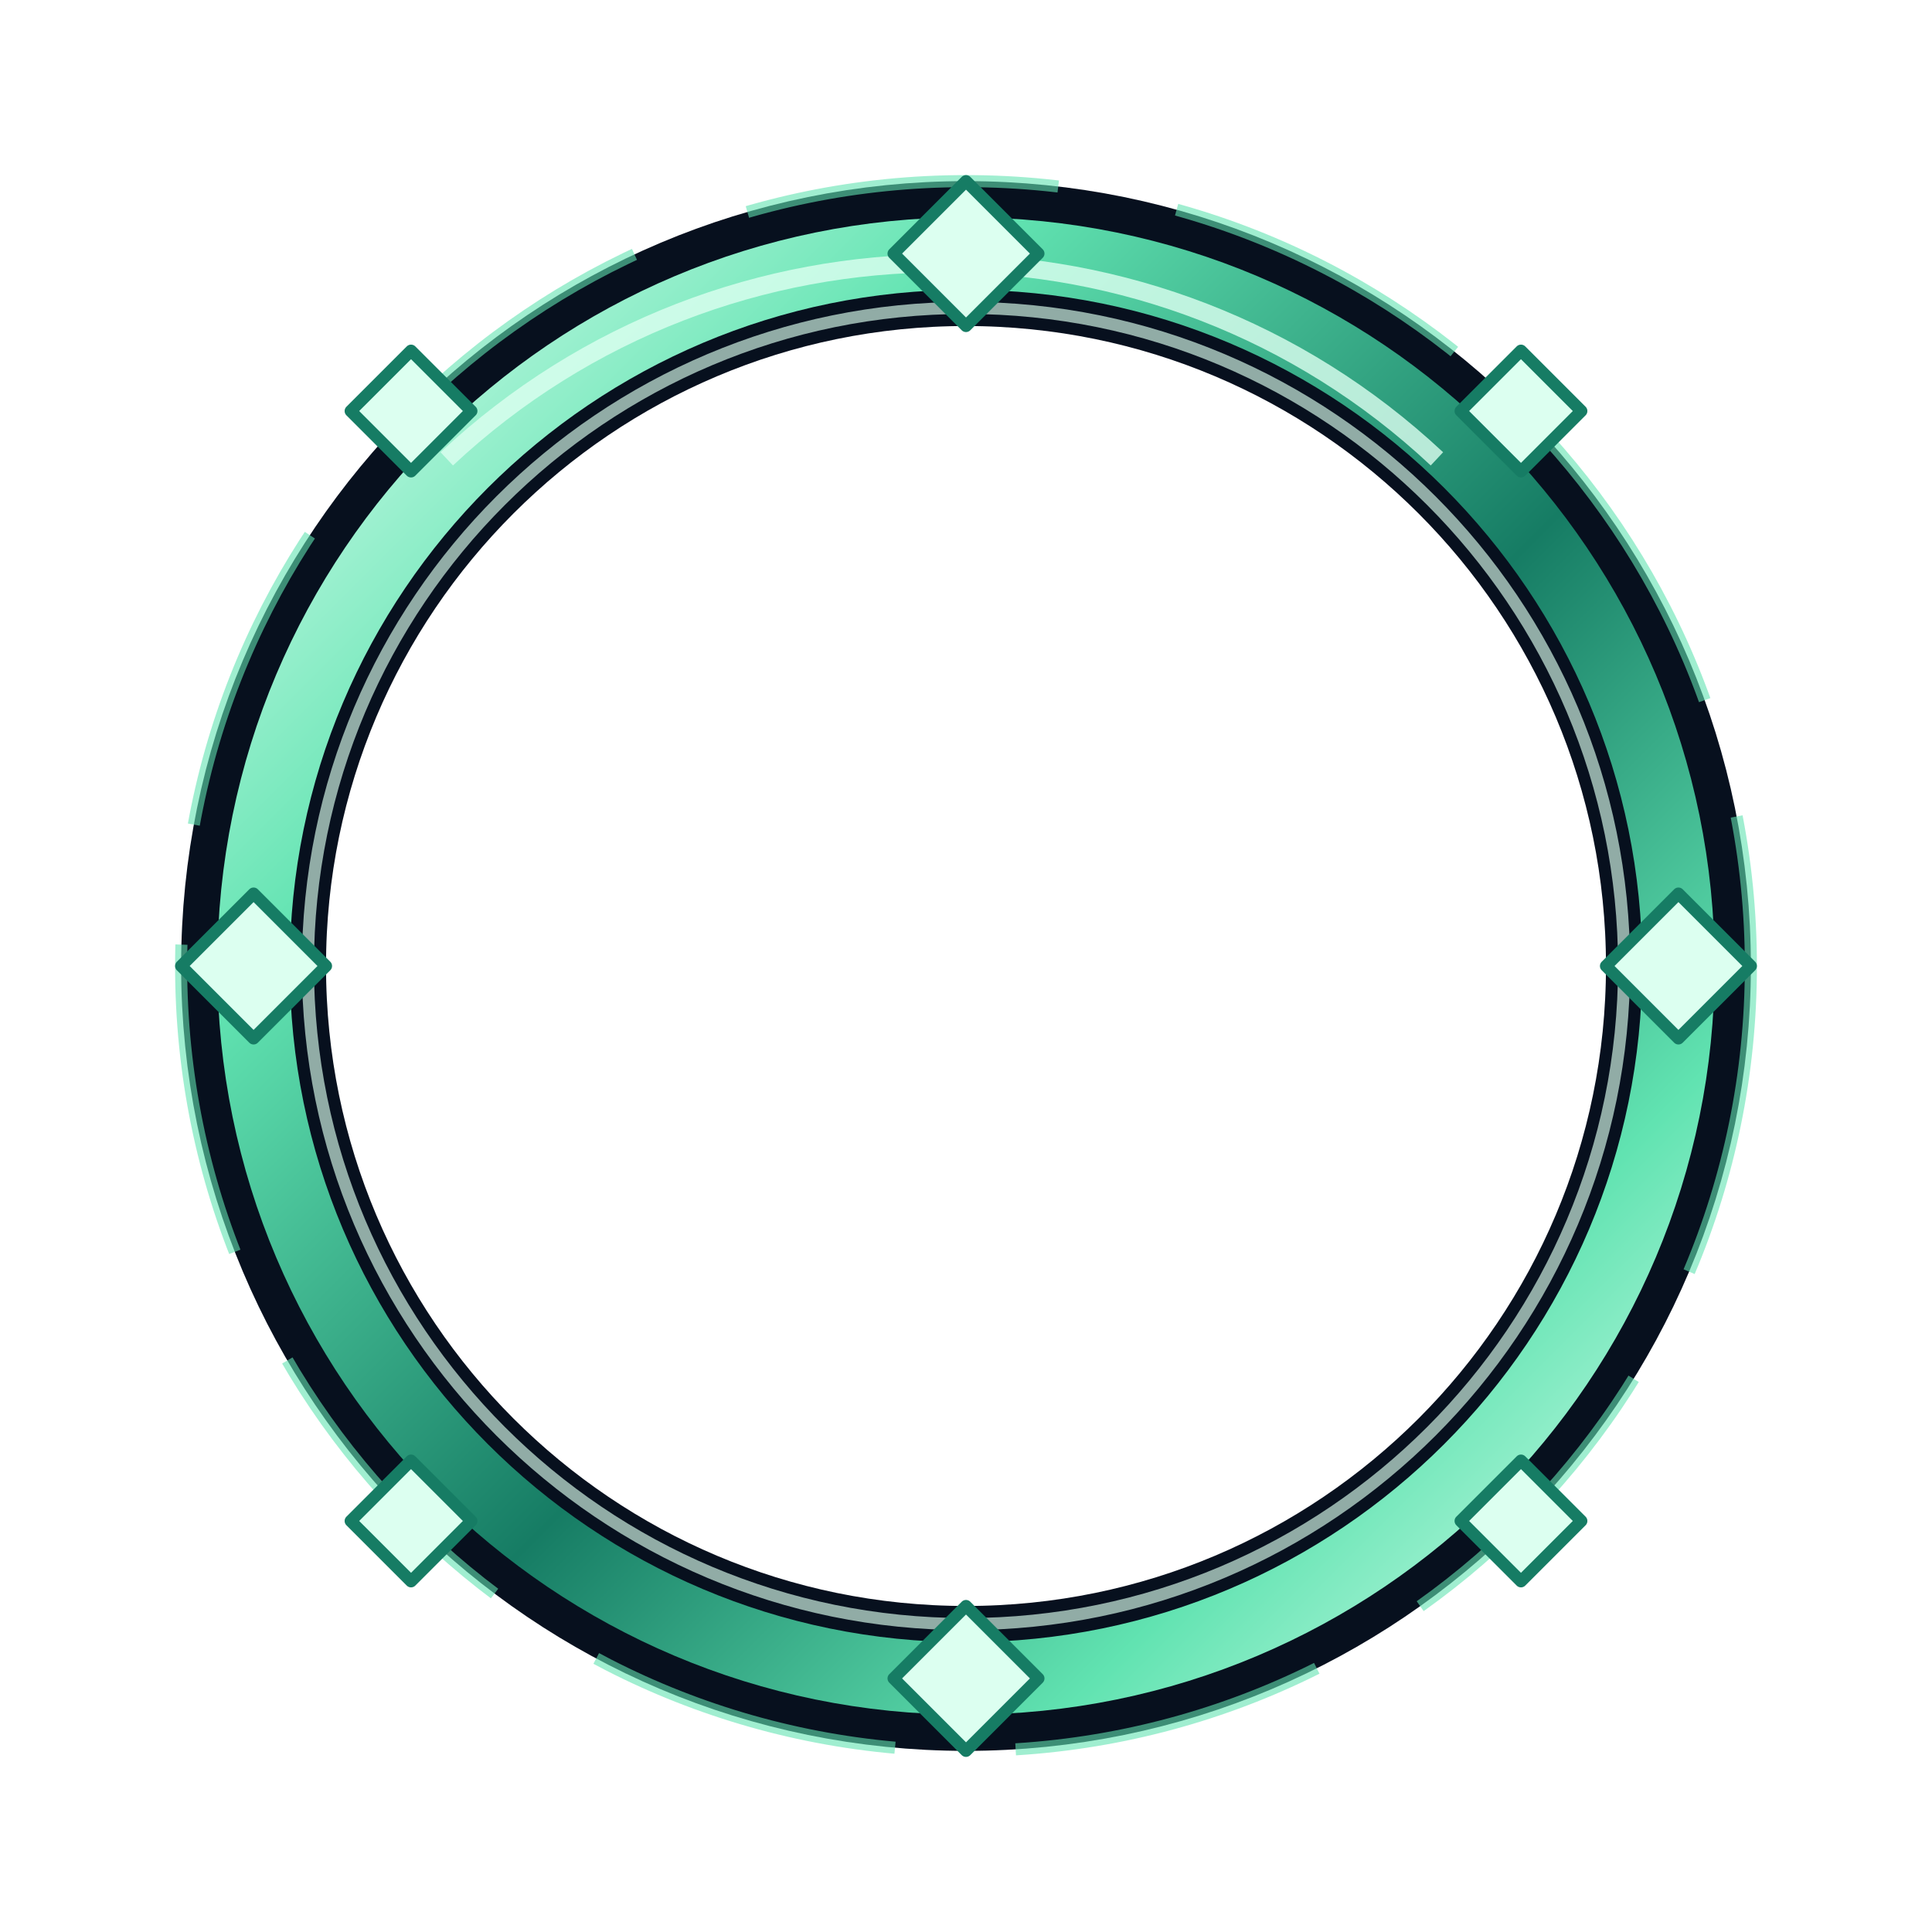
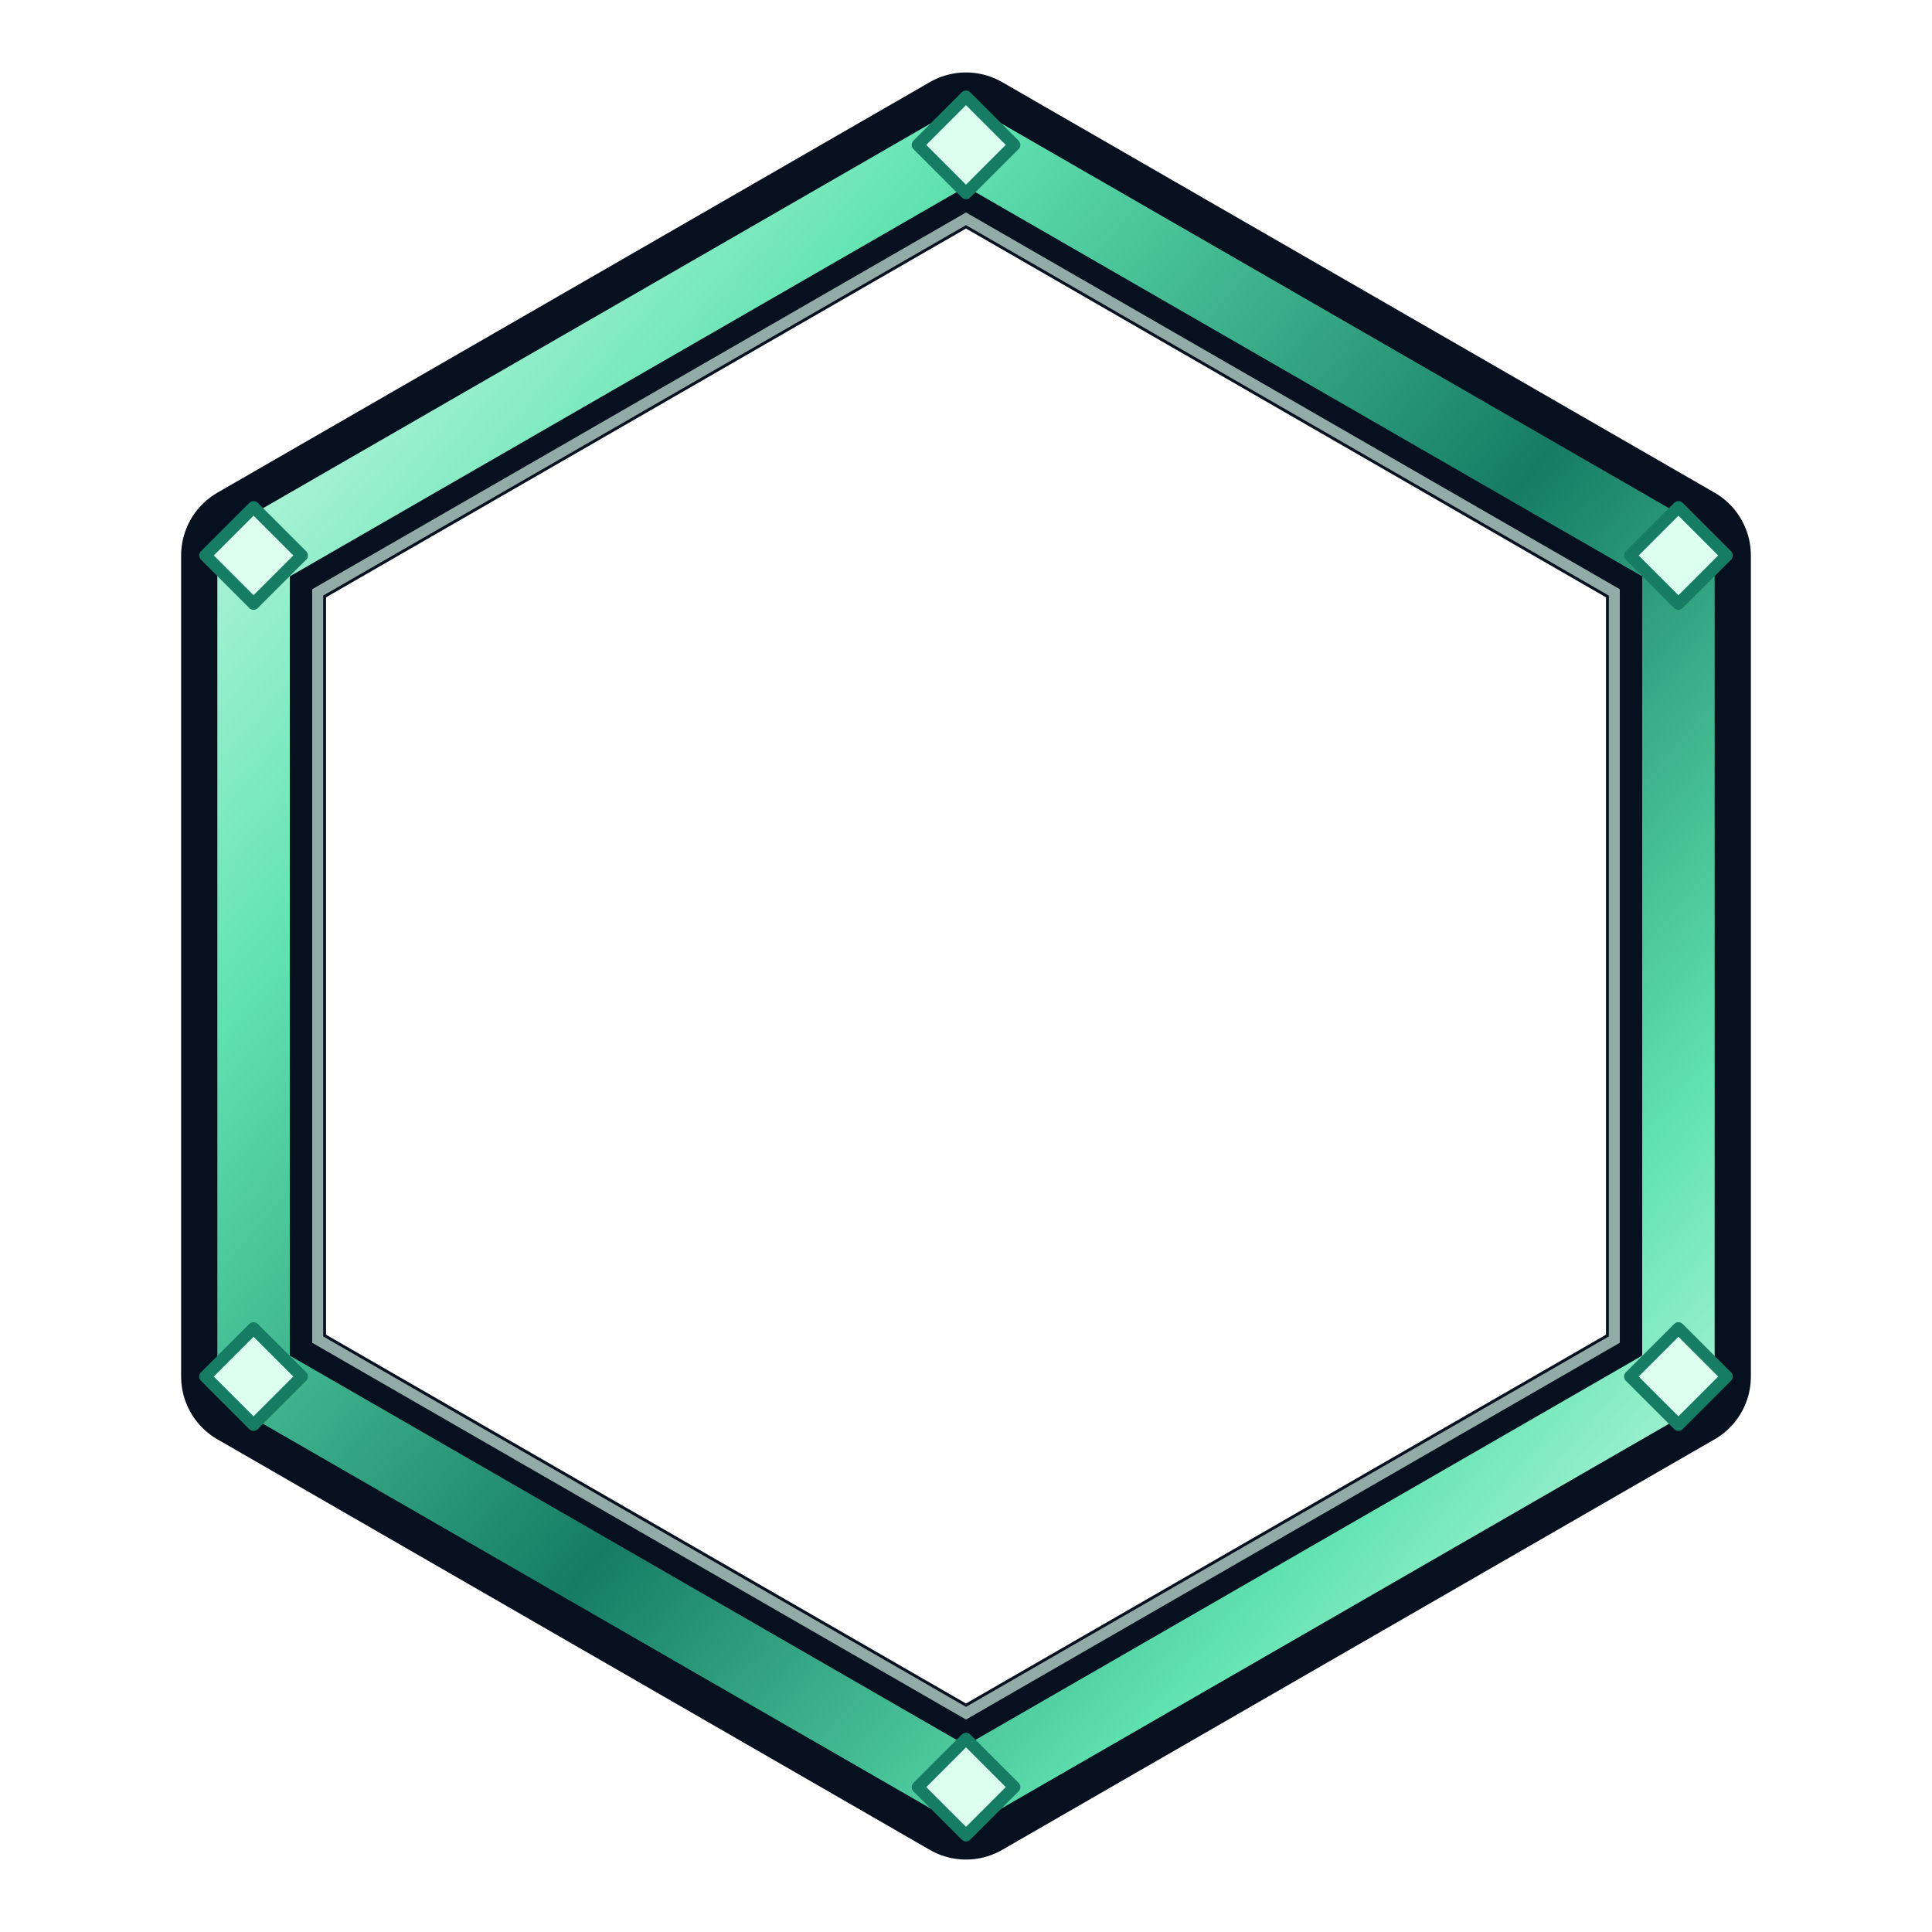
<svg xmlns="http://www.w3.org/2000/svg" viewBox="0 0 160 160">
  <defs>
    <linearGradient id="metal" x1="0" y1="0" x2="1" y2="1">
      <stop stop-color="#dcfff0" />
      <stop offset=".25" stop-color="#61e3b1" />
      <stop offset=".55" stop-color="#167c64" />
      <stop offset=".8" stop-color="#61e3b1" />
      <stop offset="1" stop-color="#dcfff0" />
    </linearGradient>
  </defs>
-   <circle cx="80" cy="80" r="59" fill="none" stroke="#07101e" stroke-width="12" />
-   <circle cx="80" cy="80" r="59" fill="none" stroke="url(#metal)" stroke-width="6" />
-   <circle cx="80" cy="80" r="54.5" fill="none" stroke="#dcfff0" stroke-opacity=".65" stroke-width="1" />
-   <path d="M37 38a60 60 0 0 1 82 0" fill="none" stroke="#dcfff0" stroke-width="1.5" opacity=".8" />
-   <circle cx="80" cy="80" r="65" fill="none" stroke="#61e3b1" stroke-width="1" opacity=".6" stroke-dasharray="26 10" />
-   <path d="M125.96 120.96l5 5l-5 5l-5 -5z" fill="#dcfff0" stroke="#167c64" stroke-width="1" stroke-linejoin="round" stroke-linecap="round" />
-   <path d="M34.04 120.96l5 5l-5 5l-5 -5z" fill="#dcfff0" stroke="#167c64" stroke-width="1" stroke-linejoin="round" stroke-linecap="round" />
-   <path d="M34.04 29.04l5 5l-5 5l-5 -5z" fill="#dcfff0" stroke="#167c64" stroke-width="1" stroke-linejoin="round" stroke-linecap="round" />
-   <path d="M125.96 29.04l5 5l-5 5l-5 -5z" fill="#dcfff0" stroke="#167c64" stroke-width="1" stroke-linejoin="round" stroke-linecap="round" />
-   <path d="M139.0 74.0l6 6l-6 6l-6 -6z" fill="#dcfff0" stroke="#167c64" stroke-width="1" stroke-linejoin="round" stroke-linecap="round" />
-   <path d="M80.0 133.0l6 6l-6 6l-6 -6z" fill="#dcfff0" stroke="#167c64" stroke-width="1" stroke-linejoin="round" stroke-linecap="round" />
-   <path d="M21.0 74.0l6 6l-6 6l-6 -6z" fill="#dcfff0" stroke="#167c64" stroke-width="1" stroke-linejoin="round" stroke-linecap="round" />
-   <path d="M80.0 15.0l6 6l-6 6l-6 -6z" fill="#dcfff0" stroke="#167c64" stroke-width="1" stroke-linejoin="round" stroke-linecap="round" />
+   <path d="M80 12L139 46V114L80 148L21 114V46Z" fill="none" stroke="#07101e" stroke-width="12" stroke-linejoin="round" />
+   <path d="M80 12L139 46V114L80 148L21 114V46Z" fill="none" stroke="url(#metal)" stroke-width="6" stroke-linejoin="round" />
+   <path d="M80 12L139 46V114L80 148L21 114V46Z" transform="translate(80 80) scale(.91) translate(-80 -80)" fill="none" stroke="#dcfff0" stroke-width="1" stroke-opacity=".65" />
+   <path d="M80 8l4 4l-4 4l-4 -4z" fill="#dcfff0" stroke="#167c64" stroke-width="1" stroke-linejoin="round" stroke-linecap="round" />
+   <path d="M139 42l4 4l-4 4l-4 -4z" fill="#dcfff0" stroke="#167c64" stroke-width="1" stroke-linejoin="round" stroke-linecap="round" />
+   <path d="M139 110l4 4l-4 4l-4 -4z" fill="#dcfff0" stroke="#167c64" stroke-width="1" stroke-linejoin="round" stroke-linecap="round" />
+   <path d="M80 144l4 4l-4 4l-4 -4z" fill="#dcfff0" stroke="#167c64" stroke-width="1" stroke-linejoin="round" stroke-linecap="round" />
+   <path d="M21 110l4 4l-4 4l-4 -4z" fill="#dcfff0" stroke="#167c64" stroke-width="1" stroke-linejoin="round" stroke-linecap="round" />
+   <path d="M21 42l4 4l-4 4l-4 -4z" fill="#dcfff0" stroke="#167c64" stroke-width="1" stroke-linejoin="round" stroke-linecap="round" />
</svg>
